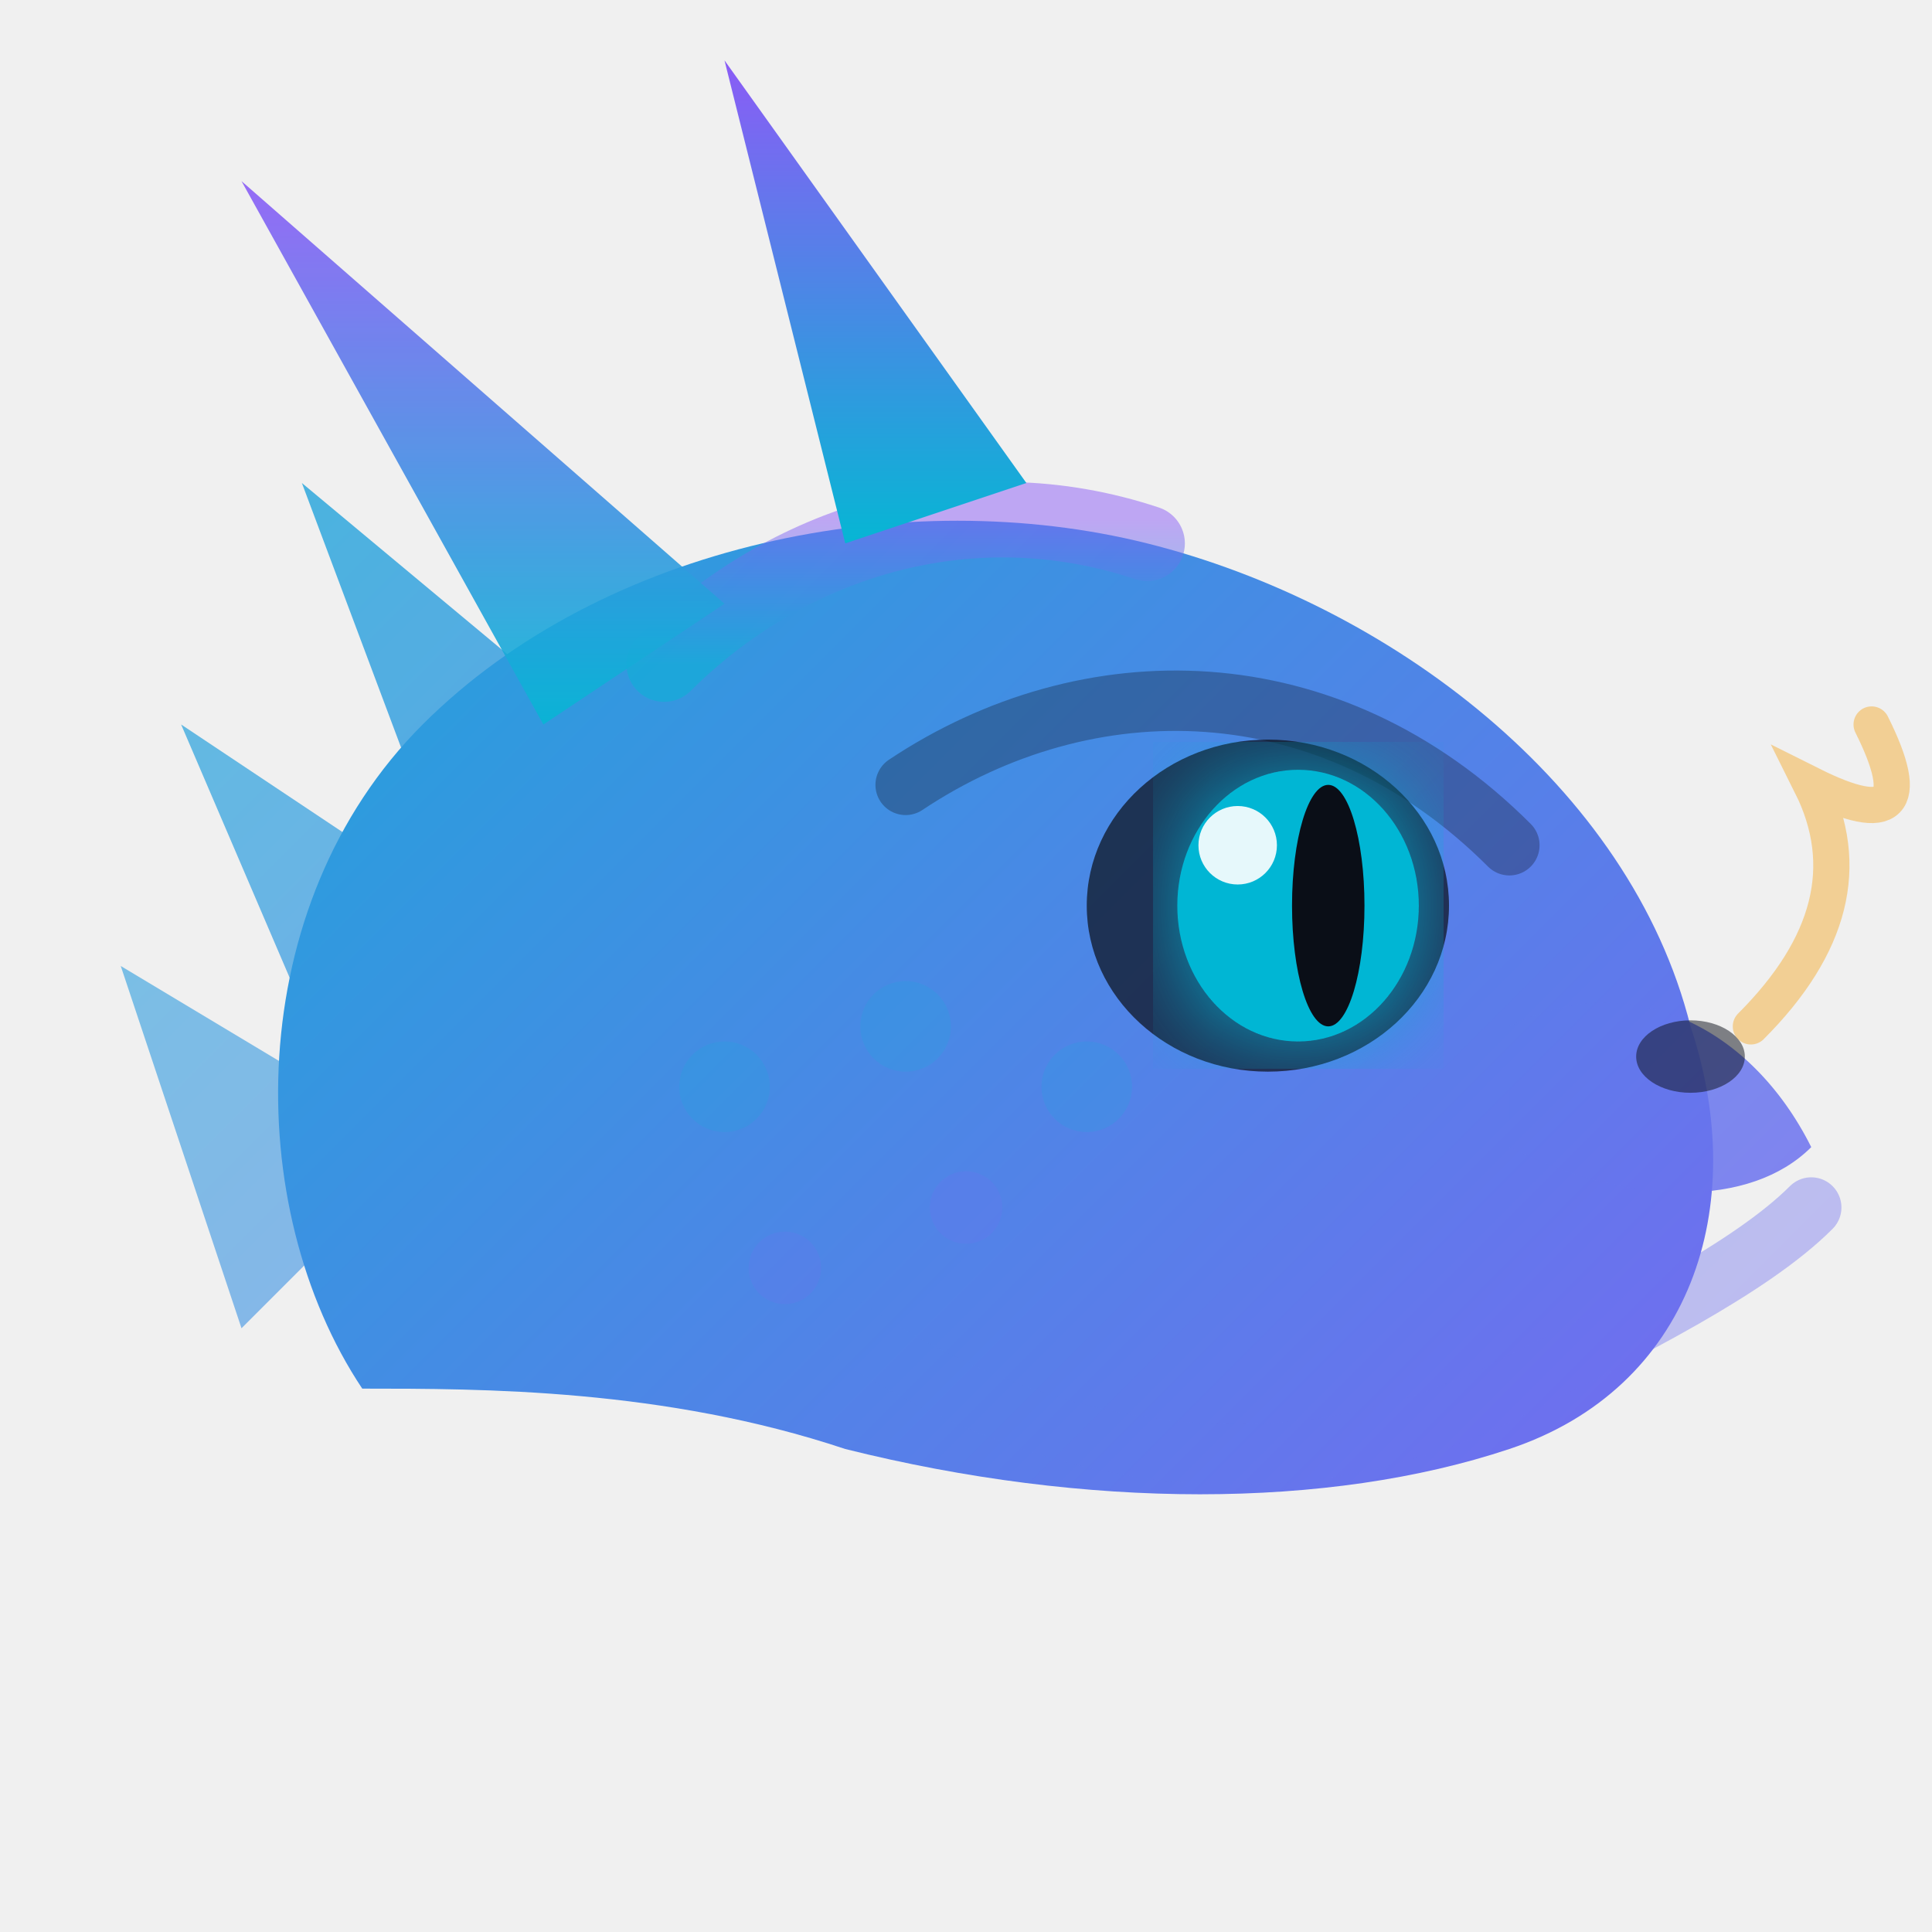
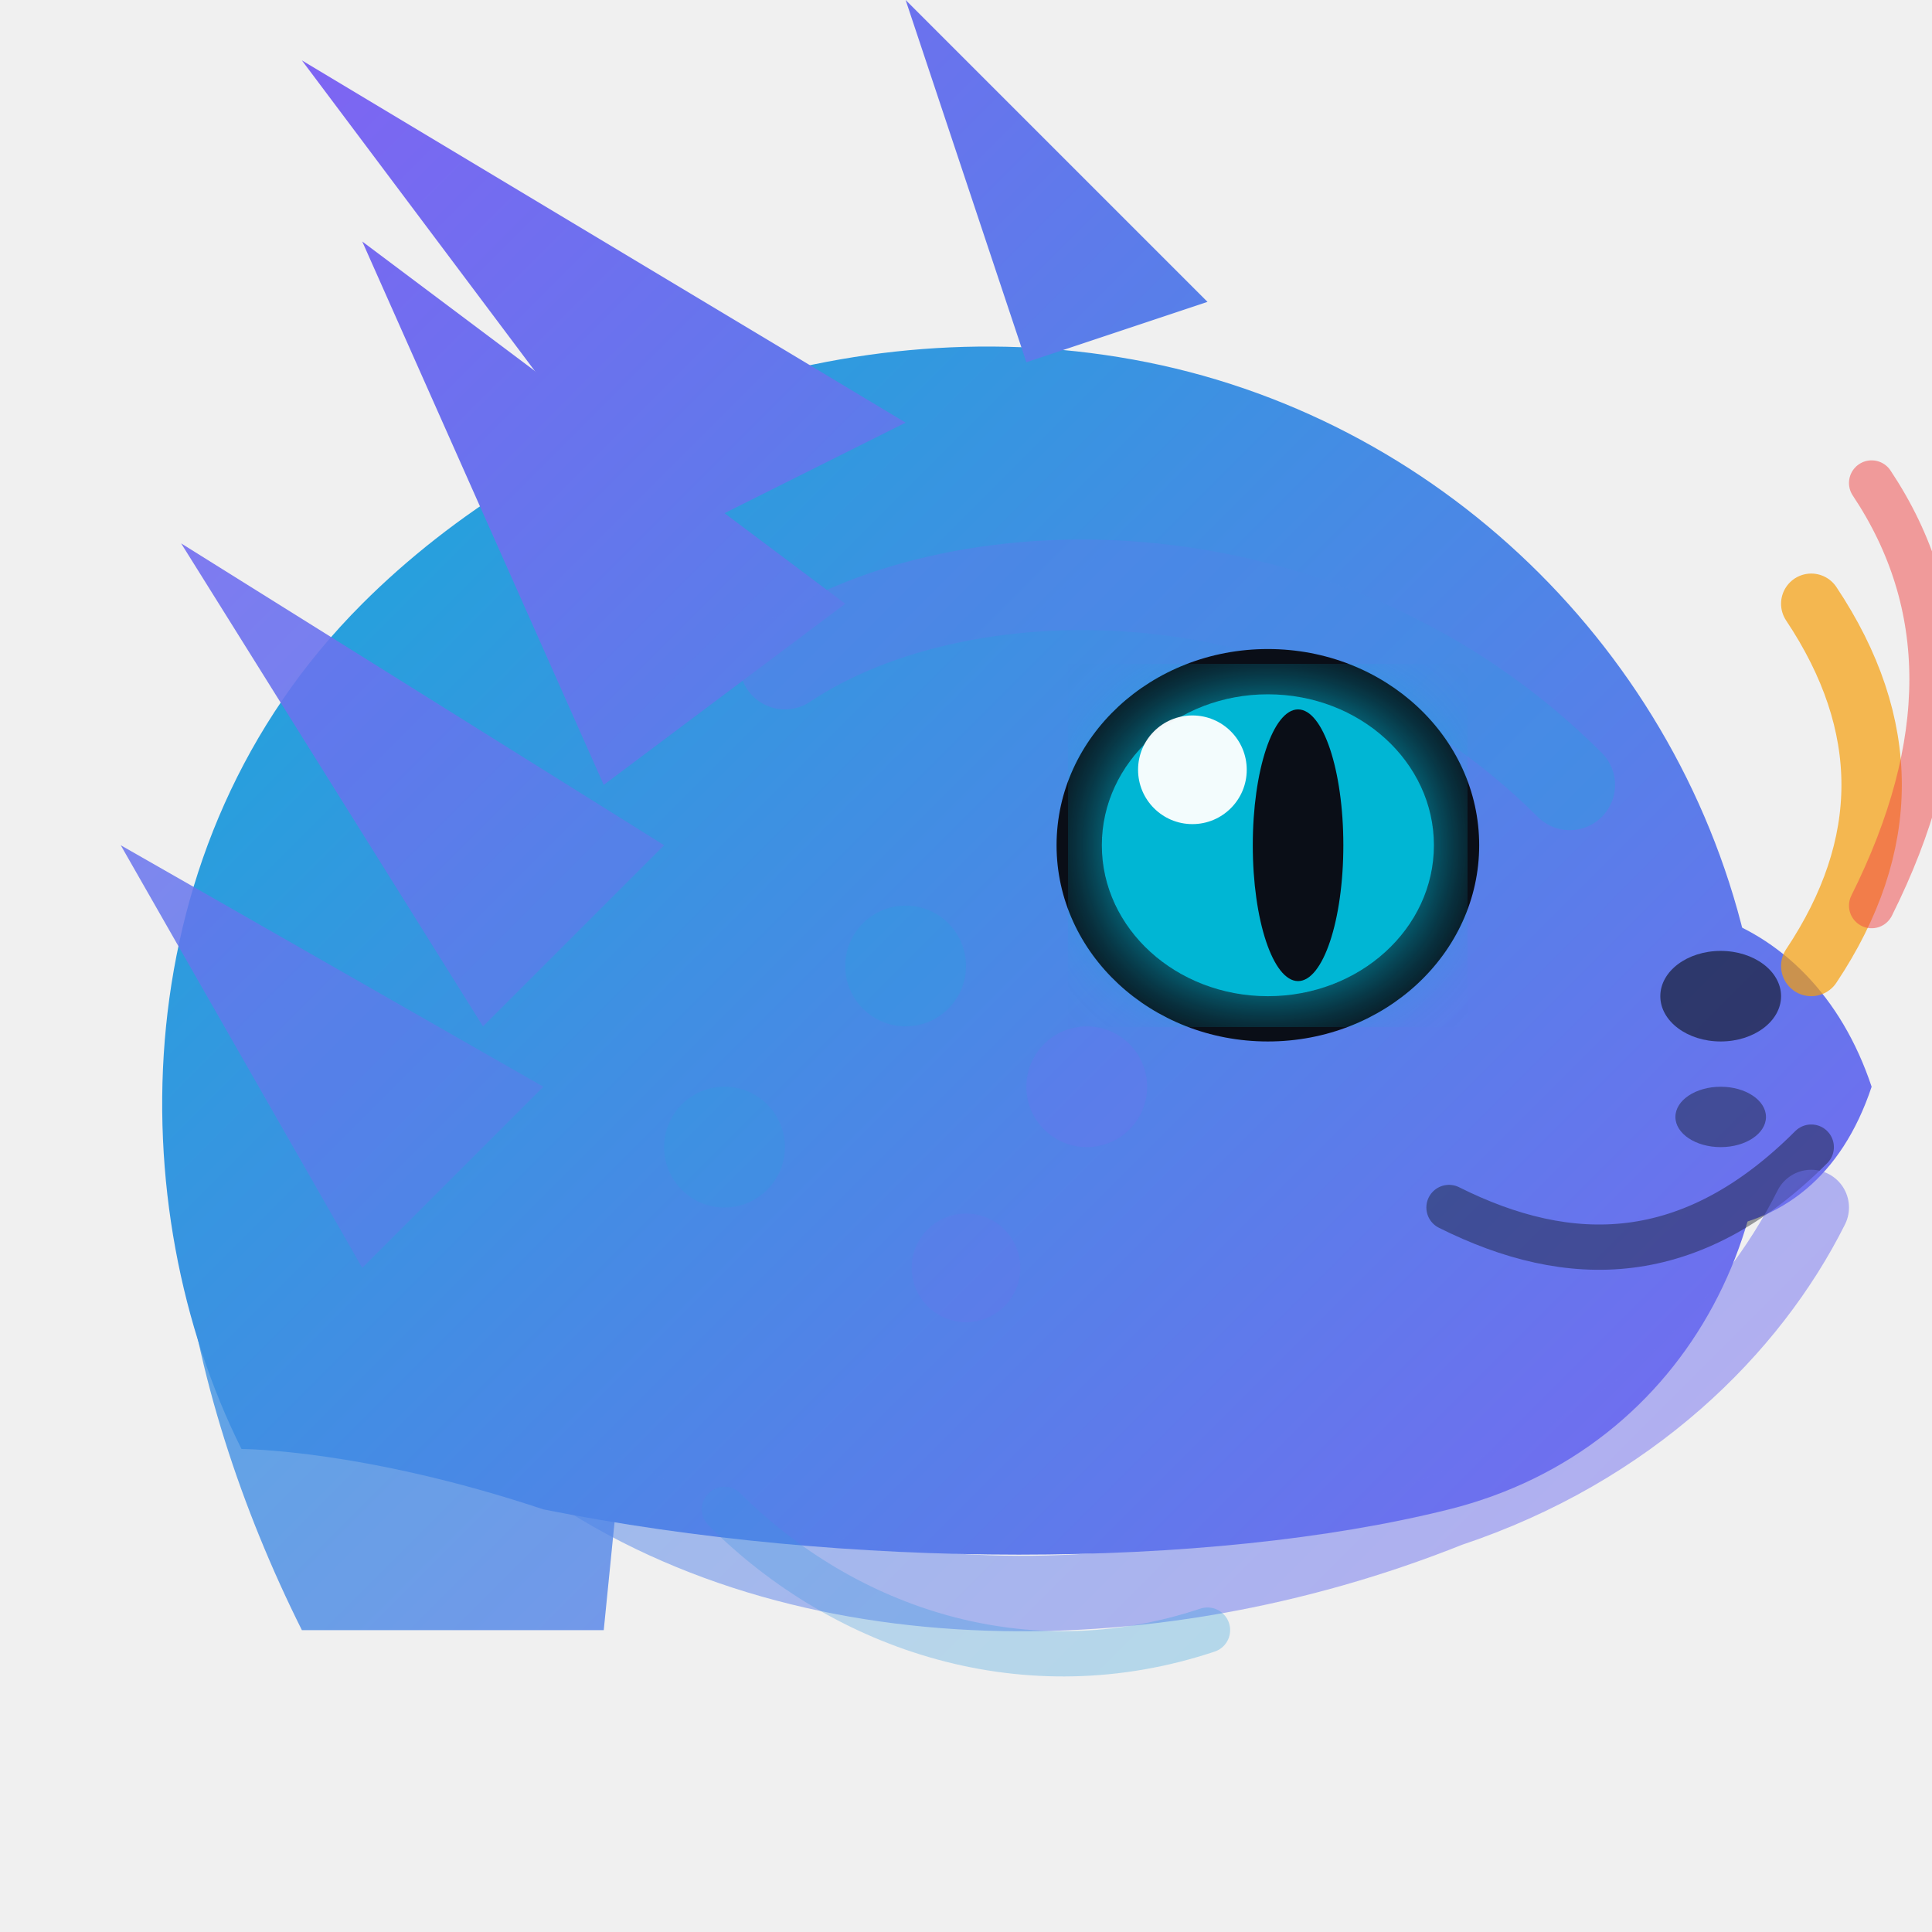
- <svg xmlns="http://www.w3.org/2000/svg" viewBox="0 0 64 64" fill="none">
+ <svg xmlns="http://www.w3.org/2000/svg" viewBox="0 0 64 64">
  <defs>
-     <linearGradient id="drg" x1="0" y1="0" x2="64" y2="64" gradientUnits="userSpaceOnUse">
+     <linearGradient id="g1" x1="0" y1="0" x2="64" y2="64" gradientUnits="userSpaceOnUse">
      <stop stop-color="#06b6d4" />
      <stop offset="1" stop-color="#8b5cf6" />
    </linearGradient>
-     <linearGradient id="horn" x1="0" y1="0" x2="0" y2="1">
+     <linearGradient id="g2" x1="0" y1="0" x2="64" y2="64" gradientUnits="userSpaceOnUse">
      <stop stop-color="#8b5cf6" />
      <stop offset="1" stop-color="#06b6d4" />
    </linearGradient>
-     <filter id="eyeGlow">
-       <feGaussianBlur stdDeviation="2" result="b" />
+     <filter id="glow">
+       <feGaussianBlur stdDeviation="1.5" result="b" />
      <feMerge>
        <feMergeNode in="b" />
        <feMergeNode in="SourceGraphic" />
      </feMerge>
    </filter>
  </defs>
-   <polygon points="8,44 4,32 14,38" fill="url(#drg)" opacity="0.6" />
-   <polygon points="12,38 6,24 18,32" fill="url(#drg)" opacity="0.7" />
-   <polygon points="16,32 10,16 22,26" fill="url(#drg)" opacity="0.8" />
-   <path d="M12,46 C8,40 8,30 14,24 C20,18 30,16 38,18 C46,20 54,26 56,34 C58,40 56,46 50,48 C44,50 36,50 28,48 C22,46 16,46 12,46Z" fill="url(#drg)" />
-   <path d="M22,22 C26,18 32,16 38,18" fill="none" stroke="url(#horn)" stroke-width="2.5" stroke-linecap="round" opacity="0.5" />
-   <path d="M18,24 L8,6 L24,20" fill="url(#horn)" opacity="0.9" />
-   <path d="M28,18 L24,2 L34,16" fill="url(#horn)" />
-   <path d="M30,26 C36,22 44,22 50,28" fill="none" stroke="#0a0e17" stroke-width="2" opacity="0.3" stroke-linecap="round" />
-   <ellipse cx="42" cy="30" rx="6" ry="5.5" fill="#0a0e17" opacity="0.7" />
-   <ellipse cx="43" cy="30" rx="4" ry="4.5" fill="#06b6d4" filter="url(#eyeGlow)" />
-   <ellipse cx="44" cy="30" rx="1.2" ry="4" fill="#0a0e17" />
-   <circle cx="41" cy="28" r="1.3" fill="#fff" opacity="0.9" />
-   <path d="M50,34 C54,32 58,34 60,38 C58,40 54,40 50,38Z" fill="url(#drg)" opacity="0.85" />
-   <ellipse cx="56" cy="35" rx="1.8" ry="1.2" fill="#0a0e17" opacity="0.5" />
-   <path d="M28,44 C34,48 42,50 50,46 C54,44 58,42 60,40" fill="none" stroke="url(#drg)" stroke-width="2" opacity="0.4" stroke-linecap="round" />
-   <circle cx="30" cy="34" r="1.5" fill="#06b6d4" opacity="0.15" />
-   <circle cx="36" cy="36" r="1.5" fill="#06b6d4" opacity="0.15" />
-   <circle cx="24" cy="36" r="1.5" fill="#06b6d4" opacity="0.15" />
-   <circle cx="32" cy="40" r="1.2" fill="#8b5cf6" opacity="0.12" />
-   <circle cx="26" cy="42" r="1.2" fill="#8b5cf6" opacity="0.12" />
-   <path d="M58,34 Q62,30 60,26 Q64,28 62,24" fill="none" stroke="#f59e0b" stroke-width="1.2" opacity="0.4" stroke-linecap="round" />
+   <path d="M10,54 C6,46 4,36 8,28 C12,20 18,16 24,14 L20,54Z" fill="url(#g1)" opacity="0.8" />
+   <path d="M8,48 C4,40 4,28 12,20 C18,14 28,10 38,12 C48,14 56,22 58,32 C60,40 56,48 48,50 C40,52 28,52 18,50 C12,48 8,48 8,48Z" fill="url(#g1)" />
+   <polygon points="12,42 4,28 18,36" fill="url(#g2)" opacity="0.85" />
+   <polygon points="16,34 6,18 22,28" fill="url(#g2)" opacity="0.9" />
+   <polygon points="20,26 12,8 28,20" fill="url(#g2)" />
+   <polygon points="22,18 10,2 30,14" fill="url(#g2)" />
+   <polygon points="34,12 30,0 40,10" fill="url(#g2)" />
+   <path d="M26,22 C32,18 44,18 52,26" fill="none" stroke="url(#g2)" stroke-width="3" stroke-linecap="round" opacity="0.6" />
+   <path d="M48,32 C54,28 60,30 62,36 C60,42 54,42 48,38Z" fill="url(#g1)" />
+   <ellipse cx="42" cy="28" rx="7" ry="6.5" fill="#0a0e17" />
+   <ellipse cx="42" cy="28" rx="5.5" ry="5" fill="#06b6d4" filter="url(#glow)" />
+   <ellipse cx="43" cy="28" rx="1.5" ry="4.5" fill="#0a0e17" />
+   <circle cx="39.5" cy="25.5" r="1.8" fill="#fff" opacity="0.95" />
+   <ellipse cx="57" cy="33" rx="2" ry="1.5" fill="#0a0e17" opacity="0.6" />
+   <ellipse cx="57" cy="37" rx="1.5" ry="1" fill="#0a0e17" opacity="0.4" />
+   <path d="M48,40 C52,42 56,42 60,38" fill="none" stroke="#0a0e17" stroke-width="1.5" opacity="0.4" stroke-linecap="round" />
+   <path d="M18,48 C26,54 38,54 48,50 C54,48 58,44 60,40" fill="none" stroke="url(#g1)" stroke-width="2.5" opacity="0.5" stroke-linecap="round" />
+   <path d="M24,50 C28,54 34,56 40,54" fill="none" stroke="url(#g2)" stroke-width="1.5" opacity="0.3" stroke-linecap="round" />
+   <path d="M60,32 Q64,26 60,20" fill="none" stroke="#f59e0b" stroke-width="2" opacity="0.7" stroke-linecap="round" />
+   <path d="M62,30 Q66,22 62,16" fill="none" stroke="#ef4444" stroke-width="1.5" opacity="0.5" stroke-linecap="round" />
+   <circle cx="30" cy="32" r="2" fill="#06b6d4" opacity="0.15" />
+   <circle cx="36" cy="36" r="2" fill="#8b5cf6" opacity="0.15" />
+   <circle cx="24" cy="38" r="2" fill="#06b6d4" opacity="0.12" />
+   <circle cx="32" cy="42" r="1.8" fill="#8b5cf6" opacity="0.1" />
</svg>
